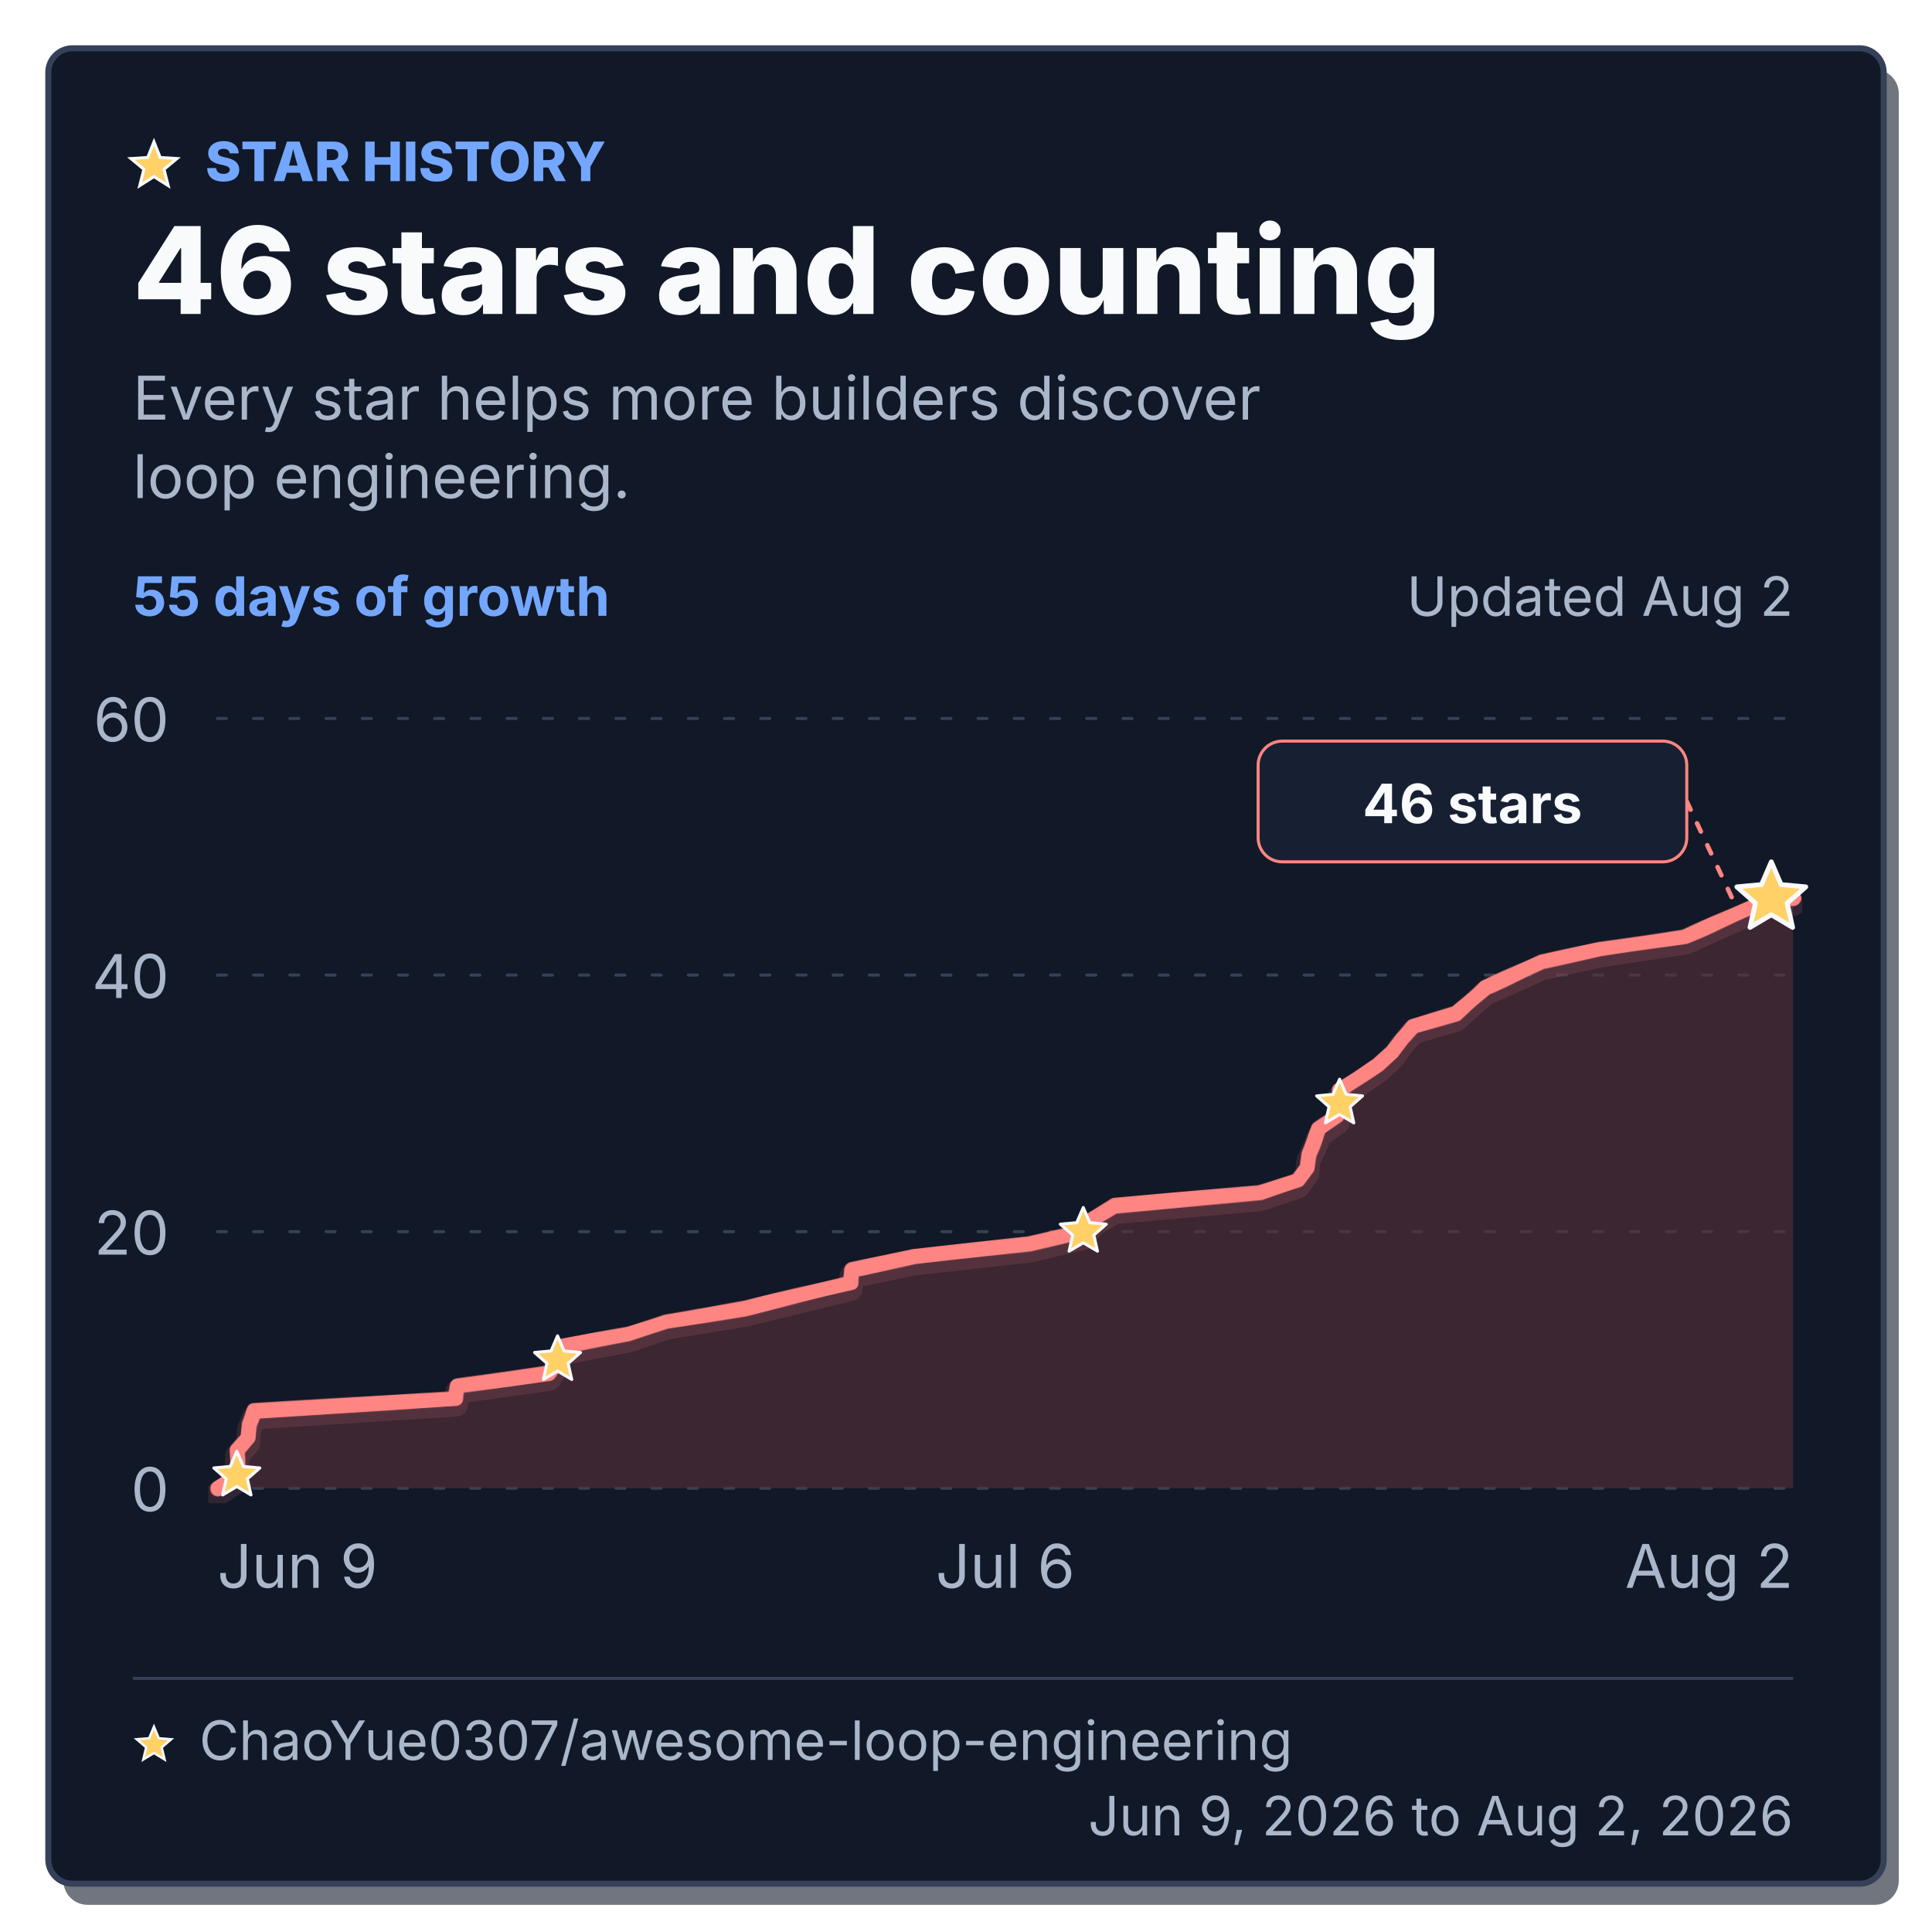
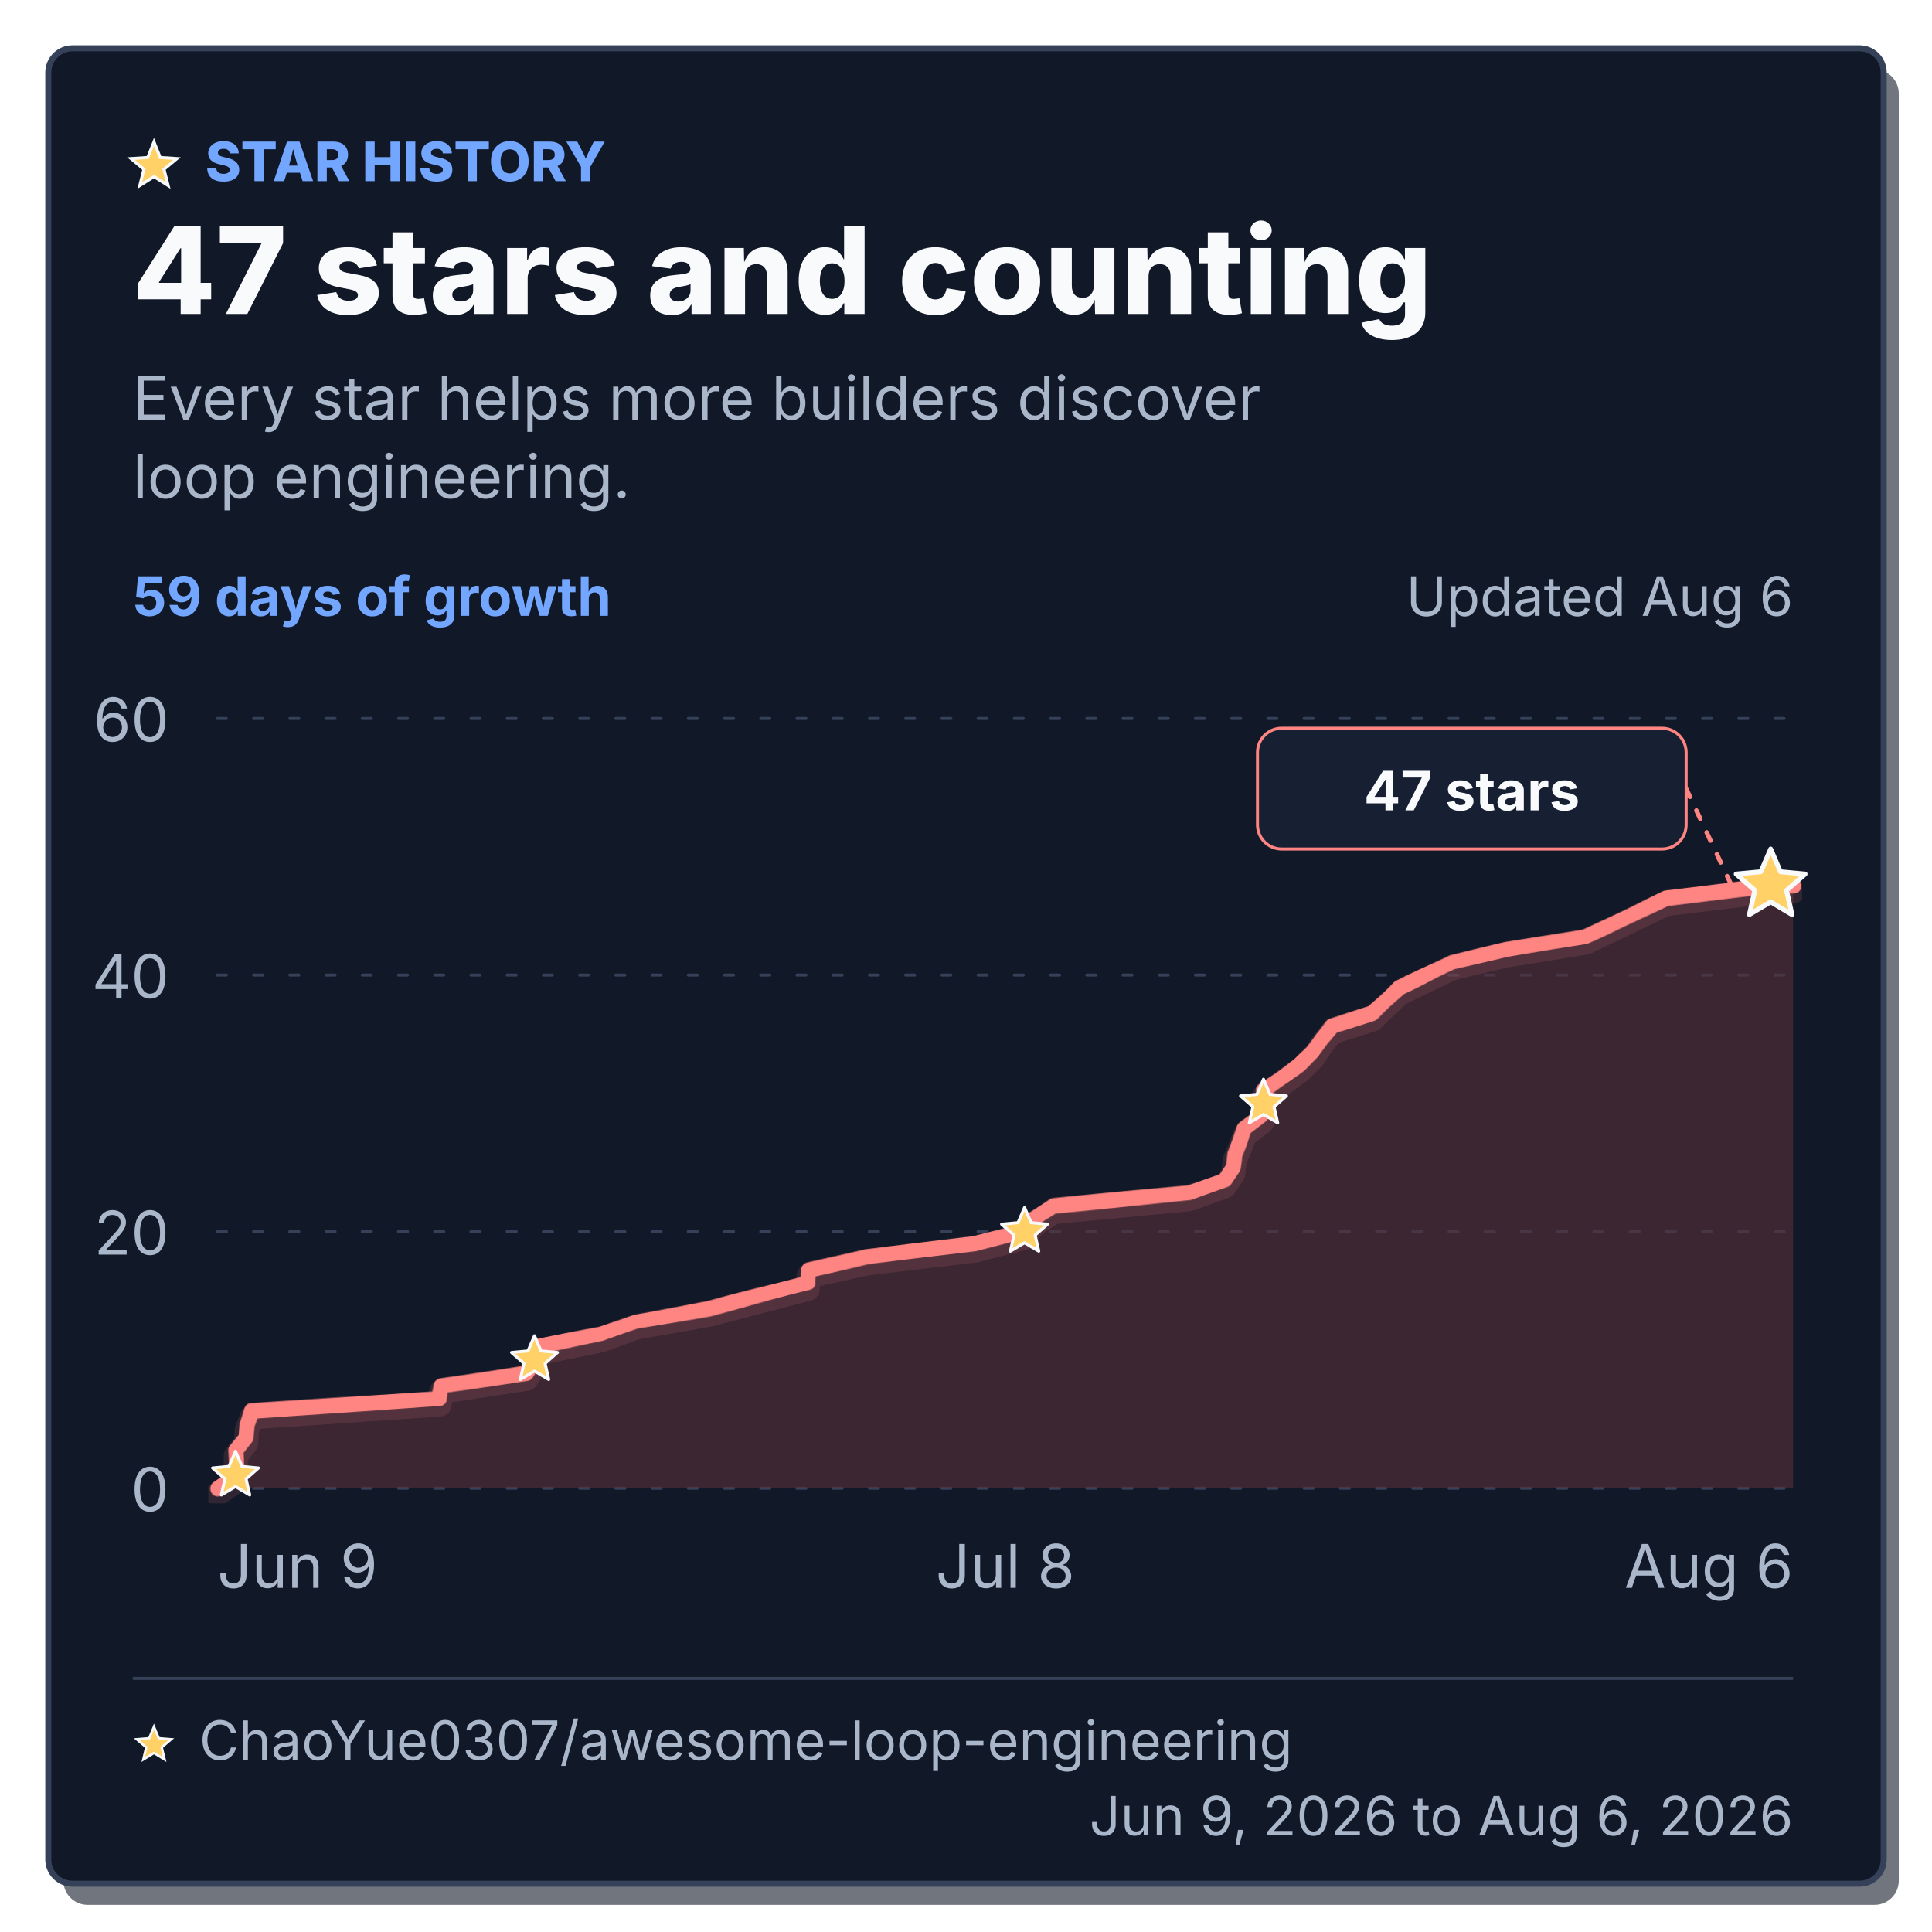
<svg xmlns="http://www.w3.org/2000/svg" width="640" height="640" viewBox="0 0 640 640" role="img" aria-labelledby="title desc">
  <style>
    text { font-family: ui-rounded, 'SF Pro Rounded', 'Nunito Sans', -apple-system, BlinkMacSystemFont, 'Segoe UI', sans-serif; letter-spacing: 0; }
  </style>
  <defs>
    <filter id="rough-line" x="-3%" y="-6%" width="106%" height="112%">
      <feTurbulence type="fractalNoise" baseFrequency="0.008 0.12" numOctaves="1" seed="17" result="noise" />
      <feDisplacementMap in="SourceGraphic" in2="noise" scale="1.2" xChannelSelector="R" yChannelSelector="G" />
    </filter>
    <clipPath id="plot-clip">
      <rect x="69" y="233" width="528" height="265" />
    </clipPath>
  </defs>
  <rect x="21" y="23" width="608" height="608" rx="8" fill="#0B1220" opacity="0.58" />
  <rect x="16" y="16" width="608" height="608" rx="8" fill="#111827" stroke="#344158" stroke-width="2" />
  <path d="M 51 47 L 53.06 52.17 L 58.61 52.53 L 54.33 56.08 L 55.7 61.47 L 51 58.5 L 46.3 61.47 L 47.67 56.08 L 43.39 52.53 L 48.94 52.17 Z" fill="#FFD166" stroke="#F8FAFC" stroke-width="1" />
  <text x="68" y="60" fill="#73A7FF" font-size="18" font-weight="800">STAR HISTORY</text>
-   <text x="44" y="104" fill="#F8FAFC" font-size="40" font-weight="760">46 stars and counting</text>
+   <text x="44" y="104" fill="#F8FAFC" font-size="40" font-weight="760">47 stars and counting</text>
  <text x="44" y="139" fill="#AAB6CA" font-size="20">Every star helps more builders discover</text>
  <text x="44" y="165" fill="#AAB6CA" font-size="20">loop engineering.</text>
-   <text x="44" y="204" fill="#73A7FF" font-size="18" font-weight="700">55 days of growth</text>
-   <text x="594" y="204" fill="#AAB6CA" font-size="18" text-anchor="end">Updated Aug 2</text>
+   <text x="44" y="204" fill="#73A7FF" font-size="18" font-weight="700">59 days of growth</text>
+   <text x="594" y="204" fill="#AAB6CA" font-size="18" text-anchor="end">Updated Aug 6</text>
  <line x1="72" y1="493" x2="594" y2="493" stroke="#354158" stroke-width="1" stroke-dasharray="3 9" stroke-linecap="round" />
  <text x="56" y="500.6" fill="#AAB6CA" font-size="20" text-anchor="end">0</text>
  <line x1="72" y1="408" x2="594" y2="408" stroke="#354158" stroke-width="1" stroke-dasharray="3 9" stroke-linecap="round" />
  <text x="56" y="415.6" fill="#AAB6CA" font-size="20" text-anchor="end">20</text>
  <line x1="72" y1="323" x2="594" y2="323" stroke="#354158" stroke-width="1" stroke-dasharray="3 9" stroke-linecap="round" />
  <text x="56" y="330.6" fill="#AAB6CA" font-size="20" text-anchor="end">40</text>
  <line x1="72" y1="238" x2="594" y2="238" stroke="#354158" stroke-width="1" stroke-dasharray="3 9" stroke-linecap="round" />
  <text x="56" y="245.6" fill="#AAB6CA" font-size="20" text-anchor="end">60</text>
  <text x="72" y="526" fill="#AAB6CA" font-size="20" text-anchor="start">Jun 9</text>
-   <text x="333" y="526" fill="#AAB6CA" font-size="20" text-anchor="middle">Jul 6</text>
-   <text x="594" y="526" fill="#AAB6CA" font-size="20" text-anchor="end">Aug 2</text>
+   <text x="333" y="526" fill="#AAB6CA" font-size="20" text-anchor="middle">Jul 8</text>
+   <text x="594" y="526" fill="#AAB6CA" font-size="20" text-anchor="end">Aug 6</text>
  <g clip-path="url(#plot-clip)">
-     <path d="M 72 493 L 78.45 488.75 L 78.53 484.5 L 78.54 480.25 L 82.23 476 L 82.45 471.75 L 84.22 467.5 L 151 463.25 L 151.56 459 L 181.83 454.75 L 184.7 450.5 L 186.11 446.25 L 208.35 442 L 220.81 437.75 L 246.85 433.5 L 264.2 429.25 L 281.72 425 L 282.09 420.75 L 302.83 416.5 L 341.21 412.25 L 358.85 408 L 362.05 403.75 L 369.11 399.5 L 417.26 395.25 L 429.97 391 L 432.99 386.75 L 433.48 382.5 L 435.42 378.25 L 437.15 374 L 443.18 369.75 L 443.76 365.5 L 443.93 361.25 L 450.49 357 L 456.71 352.75 L 461.31 348.5 L 464.33 344.25 L 467.94 340 L 482.32 335.75 L 491.84 327.25 L 510.76 318.75 L 529.97 314.5 L 558.19 310.25 L 586.77 297.5 L 594 297.5 V 493 H 72 Z" fill="#572F38" opacity="0.6" />
-     <path d="M 72 493 L 78.45 488.75 L 78.53 484.5 L 78.54 480.25 L 82.23 476 L 82.45 471.75 L 84.22 467.5 L 151 463.25 L 151.56 459 L 181.83 454.75 L 184.7 450.5 L 186.11 446.25 L 208.35 442 L 220.81 437.75 L 246.85 433.5 L 264.2 429.25 L 281.72 425 L 282.09 420.75 L 302.83 416.5 L 341.21 412.25 L 358.85 408 L 362.05 403.75 L 369.11 399.5 L 417.26 395.25 L 429.97 391 L 432.99 386.75 L 433.48 382.5 L 435.42 378.25 L 437.15 374 L 443.18 369.75 L 443.76 365.5 L 443.93 361.25 L 450.49 357 L 456.71 352.75 L 461.31 348.5 L 464.33 344.25 L 467.94 340 L 482.32 335.75 L 491.84 327.25 L 510.76 318.75 L 529.97 314.5 L 558.19 310.25 L 586.77 297.5 L 594 297.5" fill="none" stroke="#FF8582" stroke-width="8" stroke-linejoin="round" stroke-linecap="round" opacity="0.13" transform="translate(0 2)" />
-     <path d="M 72 493 L 78.45 488.75 L 78.53 484.5 L 78.54 480.25 L 82.23 476 L 82.45 471.75 L 84.22 467.5 L 151 463.25 L 151.56 459 L 181.83 454.75 L 184.7 450.5 L 186.11 446.25 L 208.35 442 L 220.81 437.75 L 246.85 433.5 L 264.2 429.25 L 281.72 425 L 282.09 420.75 L 302.83 416.5 L 341.21 412.25 L 358.85 408 L 362.05 403.75 L 369.11 399.5 L 417.26 395.25 L 429.97 391 L 432.99 386.75 L 433.48 382.5 L 435.42 378.25 L 437.15 374 L 443.18 369.75 L 443.76 365.5 L 443.93 361.25 L 450.49 357 L 456.71 352.75 L 461.31 348.5 L 464.33 344.25 L 467.94 340 L 482.32 335.75 L 491.84 327.25 L 510.76 318.75 L 529.97 314.5 L 558.19 310.25 L 586.77 297.5 L 594 297.5" fill="none" stroke="#FF8582" stroke-width="5" stroke-linejoin="round" stroke-linecap="round" filter="url(#rough-line)" />
+     <path d="M 72 493 L 78.01 488.75 L 78.08 484.5 L 78.1 480.25 L 81.54 476 L 81.74 471.75 L 83.39 467.5 L 145.64 463.25 L 146.17 459 L 174.38 454.75 L 177.06 450.5 L 178.37 446.25 L 199.1 442 L 210.72 437.75 L 234.99 433.5 L 251.17 429.25 L 267.5 425 L 267.85 420.75 L 287.18 416.5 L 322.95 412.25 L 339.4 408 L 342.38 403.75 L 348.96 399.5 L 393.85 395.25 L 405.7 391 L 408.51 386.75 L 408.97 382.5 L 410.78 378.25 L 412.4 374 L 418.01 369.75 L 418.55 365.5 L 418.71 361.25 L 424.83 357 L 430.63 352.75 L 434.92 348.5 L 437.73 344.25 L 441.1 340 L 454.5 335.75 L 463.38 327.25 L 481.01 318.75 L 498.92 314.5 L 525.22 310.25 L 551.87 297.5 L 586.56 293.25 L 594 293.25 V 493 H 72 Z" fill="#572F38" opacity="0.6" />
+     <path d="M 72 493 L 78.01 488.75 L 78.08 484.5 L 78.1 480.25 L 81.54 476 L 81.74 471.75 L 83.39 467.5 L 145.64 463.25 L 146.17 459 L 174.38 454.75 L 177.06 450.5 L 178.37 446.25 L 199.1 442 L 210.72 437.75 L 234.99 433.5 L 251.17 429.25 L 267.5 425 L 267.85 420.75 L 287.18 416.5 L 322.95 412.25 L 339.4 408 L 342.38 403.75 L 348.96 399.5 L 393.85 395.25 L 405.7 391 L 408.51 386.75 L 408.97 382.5 L 410.78 378.25 L 412.4 374 L 418.01 369.75 L 418.55 365.5 L 418.71 361.25 L 424.83 357 L 430.63 352.75 L 434.92 348.5 L 437.73 344.25 L 441.1 340 L 454.5 335.75 L 463.38 327.25 L 481.01 318.75 L 498.92 314.5 L 525.22 310.25 L 551.87 297.5 L 586.56 293.25 L 594 293.25" fill="none" stroke="#FF8582" stroke-width="8" stroke-linejoin="round" stroke-linecap="round" opacity="0.13" transform="translate(0 2)" />
+     <path d="M 72 493 L 78.01 488.75 L 78.08 484.5 L 78.1 480.25 L 81.54 476 L 81.74 471.75 L 83.39 467.5 L 145.64 463.25 L 146.17 459 L 174.38 454.75 L 177.06 450.5 L 178.37 446.25 L 199.1 442 L 210.72 437.75 L 234.99 433.5 L 251.17 429.25 L 267.5 425 L 267.85 420.75 L 287.18 416.5 L 322.95 412.25 L 339.4 408 L 342.38 403.75 L 348.96 399.5 L 393.85 395.25 L 405.7 391 L 408.51 386.75 L 408.97 382.5 L 410.78 378.25 L 412.4 374 L 418.01 369.75 L 418.55 365.5 L 418.71 361.25 L 424.83 357 L 430.63 352.75 L 434.92 348.5 L 437.73 344.25 L 441.1 340 L 454.5 335.75 L 463.38 327.25 L 481.01 318.75 L 498.92 314.5 L 525.22 310.25 L 551.87 297.5 L 586.56 293.25 L 594 293.25" fill="none" stroke="#FF8582" stroke-width="5" stroke-linejoin="round" stroke-linecap="round" filter="url(#rough-line)" />
  </g>
-   <path d="M 78.45 480.75 L 80.61 485.77 L 86.06 486.28 L 81.95 489.89 L 83.15 495.22 L 78.45 492.43 L 73.75 495.22 L 74.95 489.89 L 70.84 486.28 L 76.29 485.77 Z" fill="#FFD166" stroke="#F8FAFC" stroke-width="1" stroke-linejoin="round" />
-   <path d="M 184.7 442.5 L 186.86 447.52 L 192.31 448.03 L 188.2 451.64 L 189.4 456.97 L 184.7 454.18 L 180 456.97 L 181.2 451.64 L 177.09 448.03 L 182.54 447.52 Z" fill="#FFD166" stroke="#F8FAFC" stroke-width="1" stroke-linejoin="round" />
-   <path d="M 358.85 400 L 361.01 405.02 L 366.46 405.53 L 362.35 409.14 L 363.55 414.47 L 358.85 411.68 L 354.15 414.47 L 355.35 409.14 L 351.24 405.53 L 356.68 405.02 Z" fill="#FFD166" stroke="#F8FAFC" stroke-width="1" stroke-linejoin="round" />
-   <path d="M 443.76 357.5 L 445.92 362.52 L 451.36 363.03 L 447.26 366.64 L 448.46 371.97 L 443.76 369.18 L 439.05 371.97 L 440.26 366.64 L 436.15 363.03 L 441.59 362.52 Z" fill="#FFD166" stroke="#F8FAFC" stroke-width="1" stroke-linejoin="round" />
-   <path d="M 586.77 285.5 L 590.01 293.03 L 598.18 293.79 L 592.02 299.21 L 593.82 307.21 L 586.77 303.02 L 579.71 307.21 L 581.52 299.21 L 575.36 293.79 L 583.52 293.03 Z" fill="#FFD166" stroke="#F8FAFC" stroke-width="1.6" stroke-linejoin="round" />
-   <path d="M 558.77 265.5 L 573.77 297.5" fill="none" stroke="#FF8582" stroke-width="1.5" stroke-dasharray="3 5" stroke-linecap="round" />
-   <rect x="416.77" y="245.5" width="142" height="40" rx="8" fill="#172033" stroke="#FF8582" />
-   <text x="487.77" y="272.7" fill="#F8FAFC" font-size="18" font-weight="700" text-anchor="middle">46 stars</text>
+   <path d="M 78.01 480.75 L 80.18 485.77 L 85.62 486.28 L 81.51 489.89 L 82.72 495.22 L 78.01 492.43 L 73.31 495.22 L 74.51 489.89 L 70.41 486.28 L 75.85 485.77 Z" fill="#FFD166" stroke="#F8FAFC" stroke-width="1" stroke-linejoin="round" />
+   <path d="M 177.06 442.5 L 179.22 447.52 L 184.67 448.03 L 180.56 451.64 L 181.76 456.97 L 177.06 454.18 L 172.36 456.97 L 173.56 451.64 L 169.45 448.03 L 174.9 447.52 Z" fill="#FFD166" stroke="#F8FAFC" stroke-width="1" stroke-linejoin="round" />
+   <path d="M 339.4 400 L 341.56 405.02 L 347.01 405.53 L 342.9 409.14 L 344.1 414.47 L 339.4 411.68 L 334.7 414.47 L 335.9 409.14 L 331.79 405.53 L 337.24 405.02 Z" fill="#FFD166" stroke="#F8FAFC" stroke-width="1" stroke-linejoin="round" />
+   <path d="M 418.55 357.5 L 420.71 362.52 L 426.16 363.03 L 422.05 366.64 L 423.25 371.97 L 418.55 369.18 L 413.85 371.97 L 415.05 366.64 L 410.94 363.03 L 416.39 362.52 Z" fill="#FFD166" stroke="#F8FAFC" stroke-width="1" stroke-linejoin="round" />
+   <path d="M 586.56 281.25 L 589.8 288.78 L 597.97 289.54 L 591.81 294.96 L 593.61 302.96 L 586.56 298.77 L 579.5 302.96 L 581.31 294.96 L 575.14 289.54 L 583.31 288.78 Z" fill="#FFD166" stroke="#F8FAFC" stroke-width="1.6" stroke-linejoin="round" />
+   <path d="M 558.56 261.25 L 573.56 293.25" fill="none" stroke="#FF8582" stroke-width="1.5" stroke-dasharray="3 5" stroke-linecap="round" />
+   <rect x="416.56" y="241.25" width="142" height="40" rx="8" fill="#172033" stroke="#FF8582" />
+   <text x="487.56" y="268.45" fill="#F8FAFC" font-size="18" font-weight="700" text-anchor="middle">47 stars</text>
  <line x1="44" y1="556" x2="594" y2="556" stroke="#344158" />
  <path d="M 51 572 L 52.59 575.82 L 56.71 576.15 L 53.57 578.83 L 54.53 582.85 L 51 580.7 L 47.47 582.85 L 48.43 578.83 L 45.29 576.15 L 49.41 575.82 Z" fill="#FFD166" stroke="#F8FAFC" stroke-width="0.8" />
  <text x="66" y="583" fill="#AAB6CA" font-size="18">ChaoYue0307/awesome-loop-engineering</text>
-   <text x="594" y="608" fill="#AAB6CA" font-size="18" text-anchor="end">Jun 9, 2026 to Aug 2, 2026</text>
+   <text x="594" y="608" fill="#AAB6CA" font-size="18" text-anchor="end">Jun 9, 2026 to Aug 6, 2026</text>
</svg>
